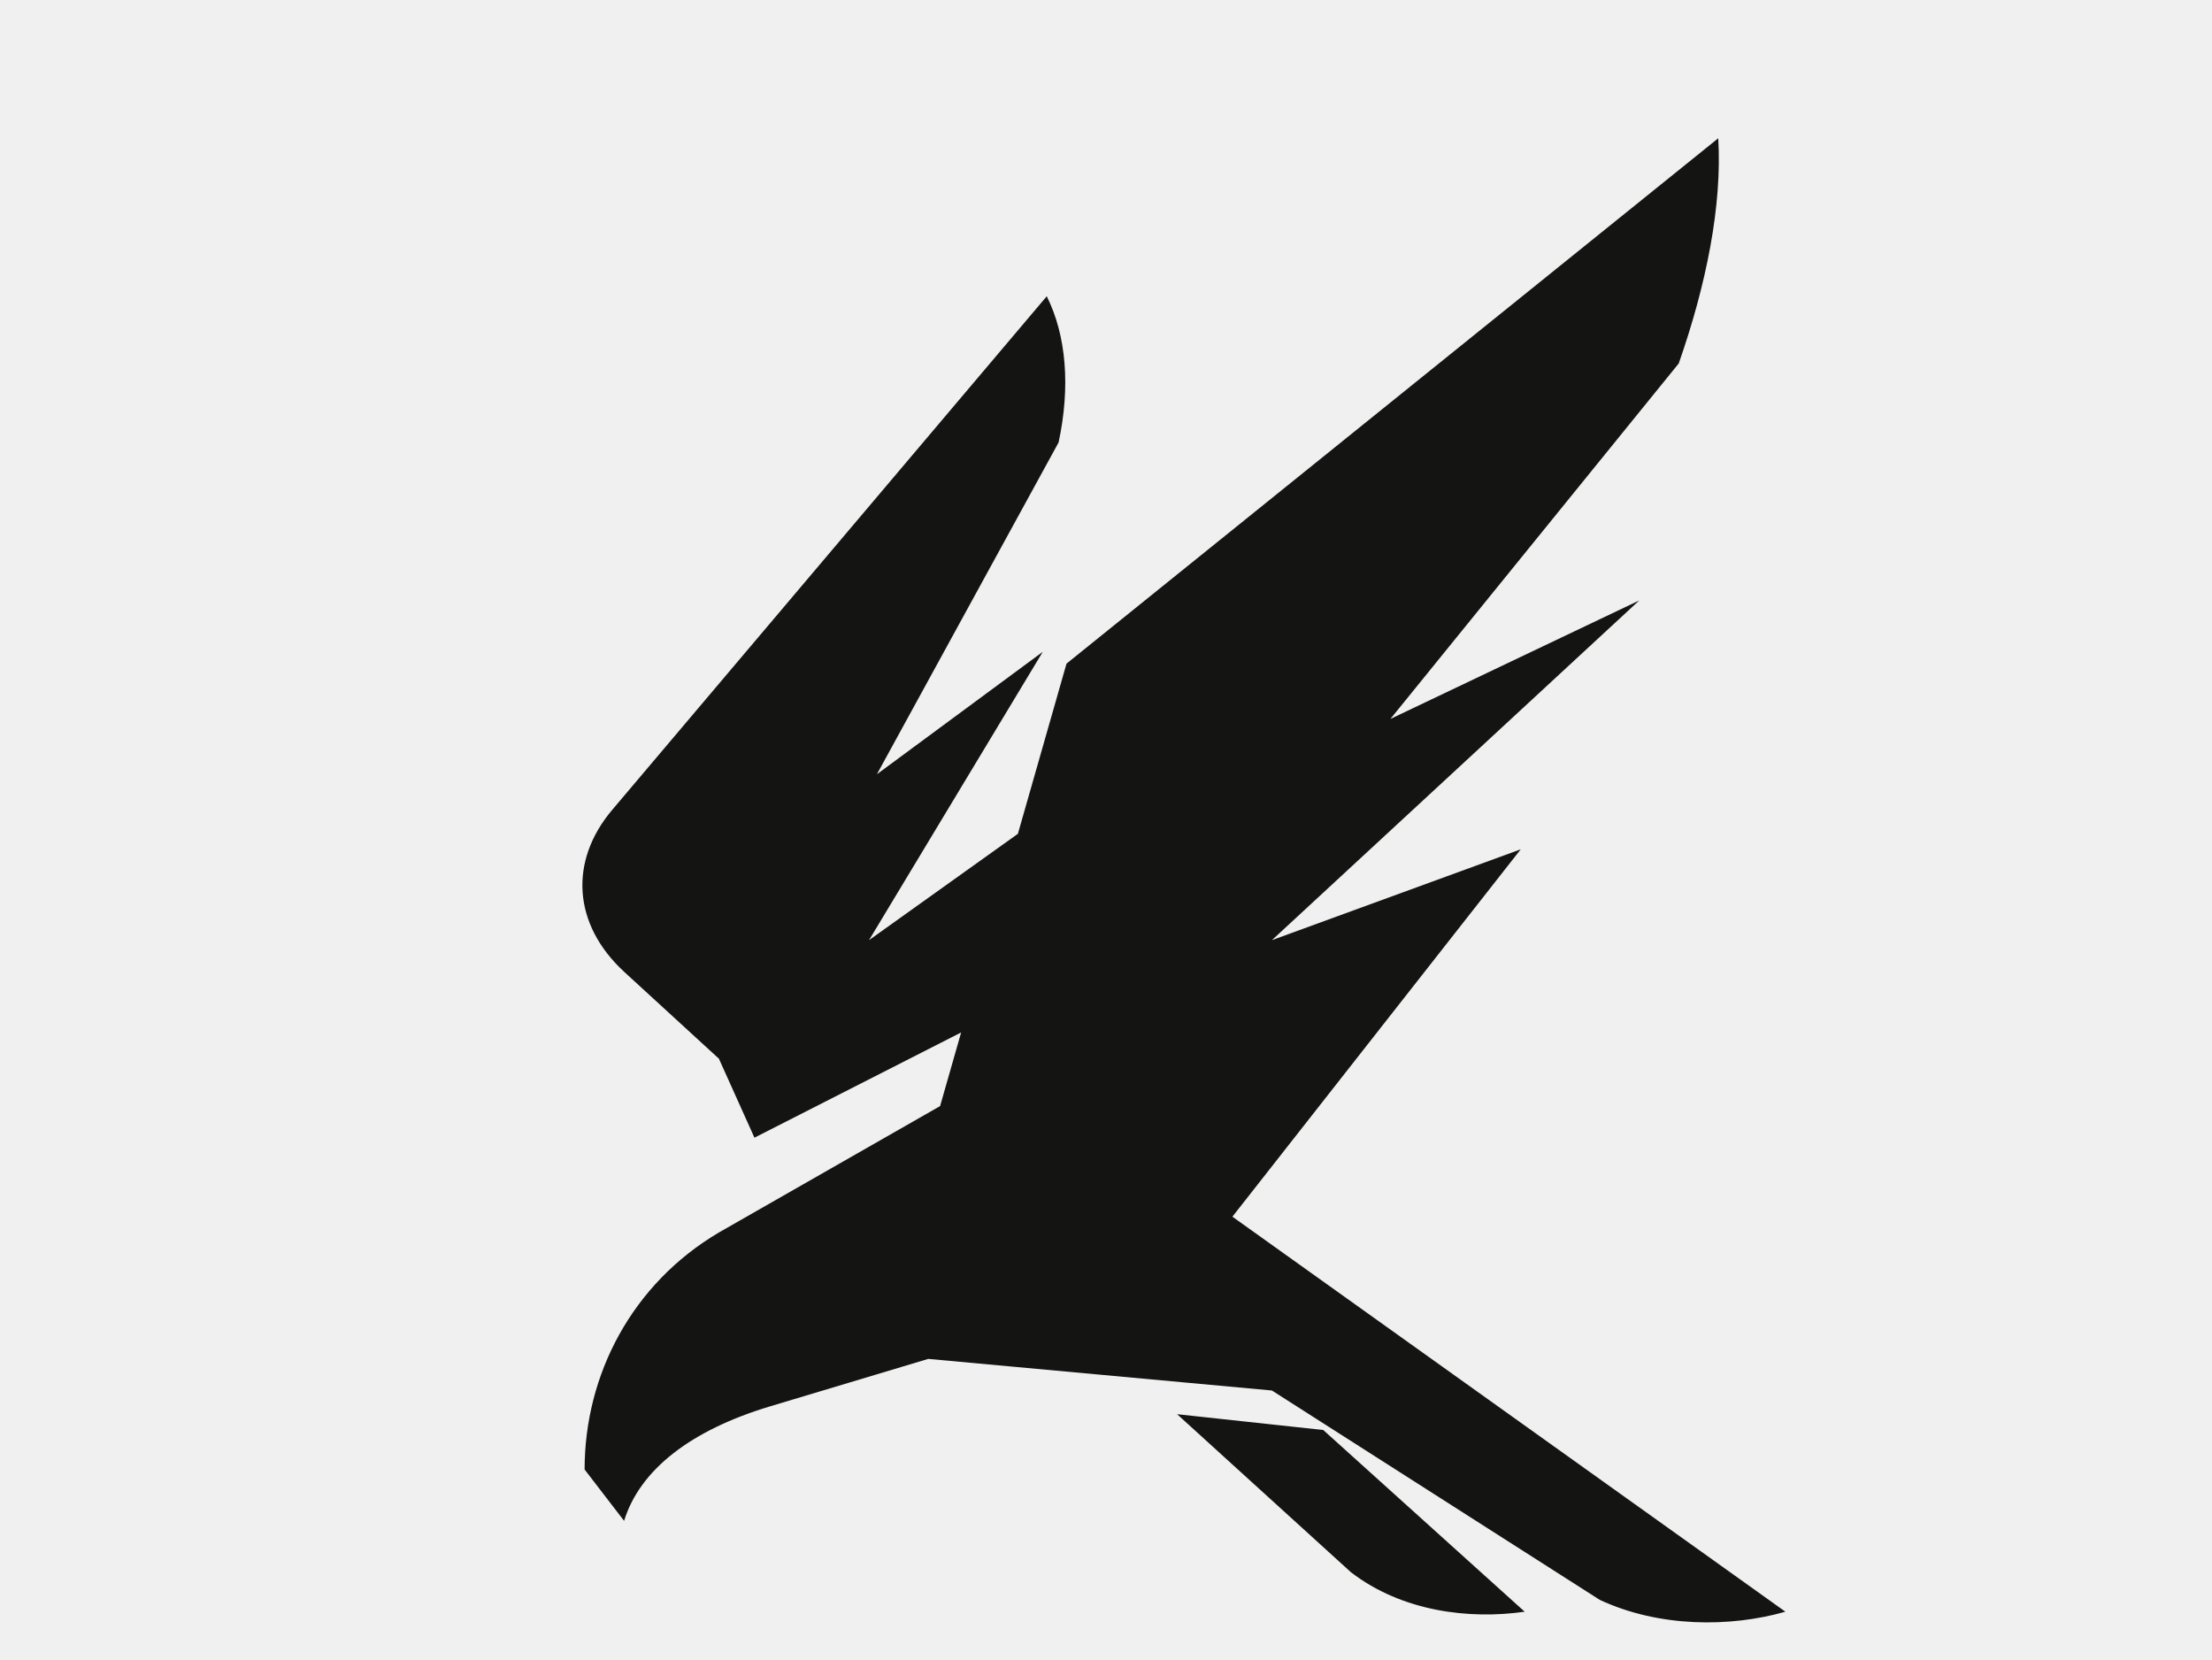
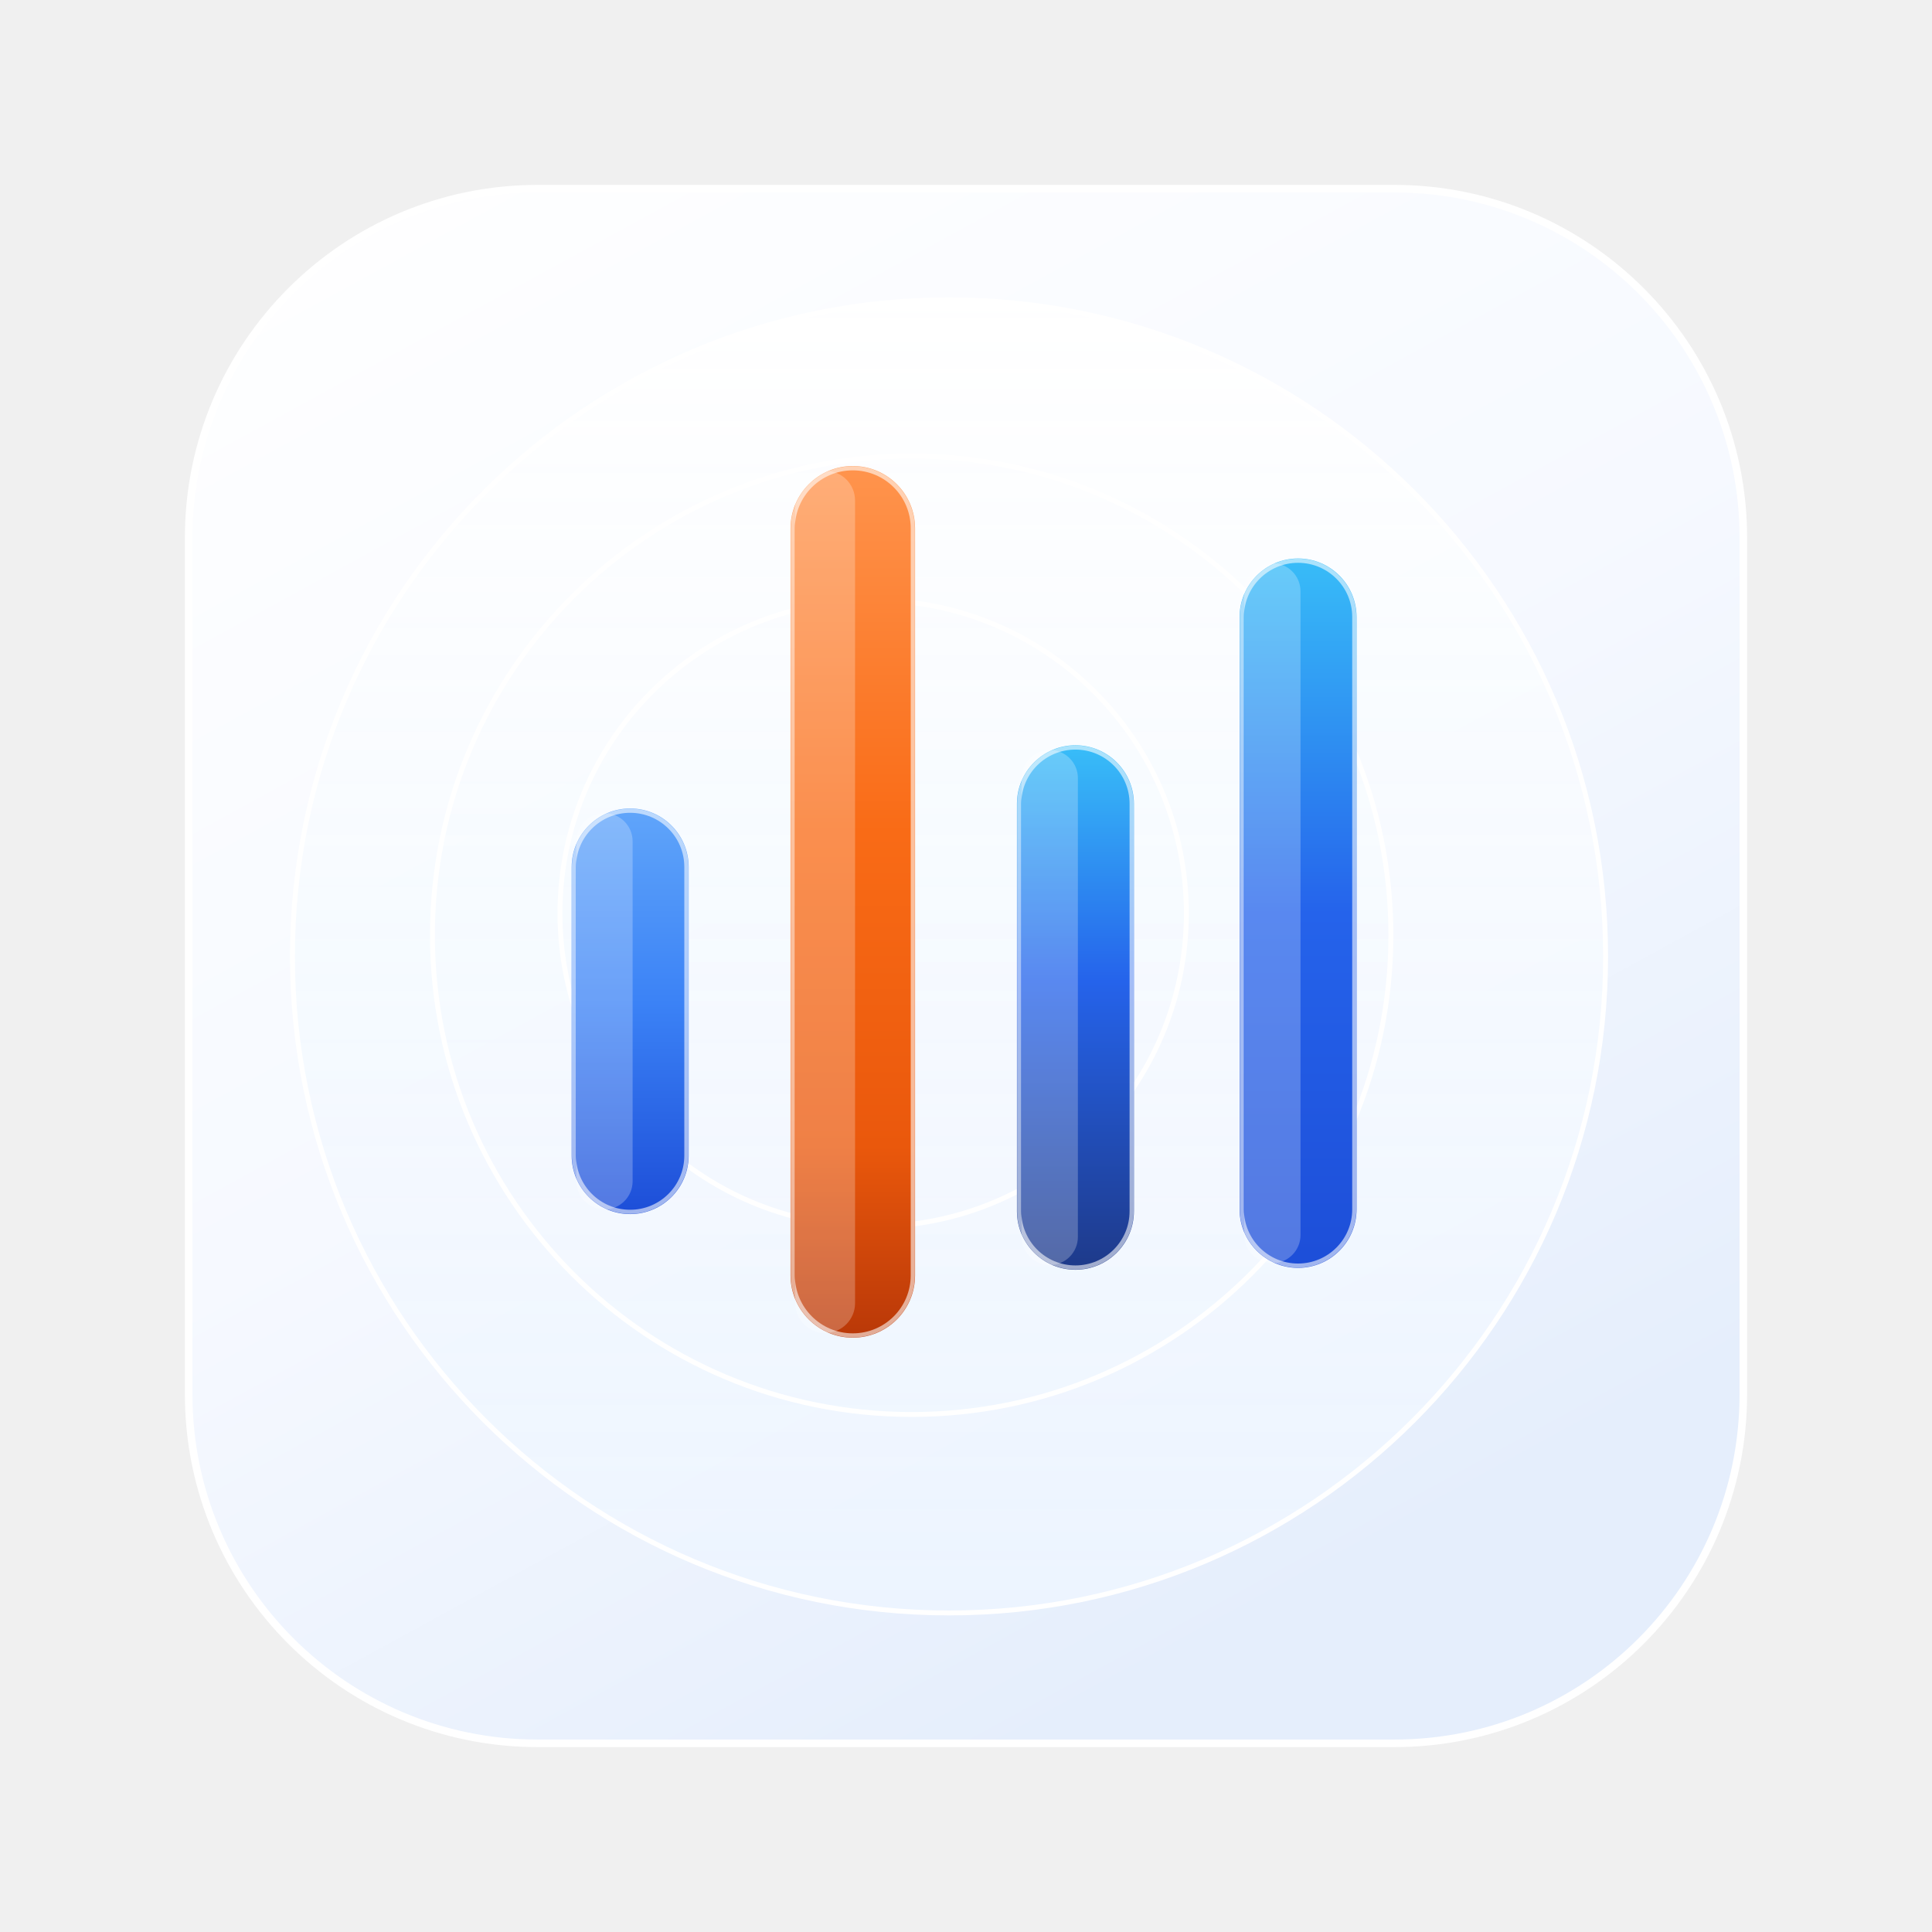
- <svg xmlns="http://www.w3.org/2000/svg" viewBox="0 0 56 42">
-   <path fill="#141413" d="M26.5 7.5 L15.5 20.5 C14.4 21.8 14.5 23.4 15.8 24.6 L18.2 26.8 L19.1 28.8 L24.6 26.0 L26.2 20.8 L22.0 23.8 L26.4 16.5 L22.2 19.6 L26.8 11.2 C27.1 9.8 27.0 8.5 26.5 7.5 Z M43.5 3.5 L27.0 16.8 L23.8 28.0 L18.2 31.2 C16.0 32.5 14.8 34.8 14.8 37.2 L15.8 38.5 C16.2 37.2 17.5 36.2 19.5 35.6 L23.5 34.4 L32.2 35.2 L40.5 40.5 C42.0 41.2 43.8 41.2 45.2 40.8 L31.2 30.8 L38.5 21.5 L32.2 23.8 L41.5 15.2 L35.2 18.2 L42.5 9.2 C43.2 7.2 43.6 5.2 43.5 3.5 Z M29.8 35.8 L34.2 39.8 C35.5 40.8 37.2 41.0 38.6 40.8 L33.5 36.2 Z" />
+ <svg xmlns="http://www.w3.org/2000/svg" width="1024" height="1024" viewBox="0 0 1024 1024" fill="none">
+   <defs>
+     <clipPath id="squircleClip">
+       <rect x="100" y="100" width="824" height="824" rx="185" ry="185" />
+     </clipPath>
+     <linearGradient id="bgGrad" x1="100" y1="100" x2="550" y2="924" gradientUnits="userSpaceOnUse">
+       <stop offset="0%" stop-color="#FFFFFF" />
+       <stop offset="55%" stop-color="#F6F9FF" />
+       <stop offset="100%" stop-color="#E5EEFC" />
+     </linearGradient>
+     <linearGradient id="discGrad" x1="512" y1="160" x2="512" y2="860" gradientUnits="userSpaceOnUse">
+       <stop offset="0%" stop-color="#FFFFFF" stop-opacity="0.96" />
+       <stop offset="100%" stop-color="#EDF5FF" stop-opacity="0.86" />
+     </linearGradient>
+     <linearGradient id="wellGrad" x1="300" y1="180" x2="720" y2="840" gradientUnits="userSpaceOnUse">
+       <stop offset="0%" stop-color="#E4EFFD" />
+       <stop offset="48%" stop-color="#F6FAFF" />
+       <stop offset="100%" stop-color="#FFFFFF" />
+     </linearGradient>
+     <linearGradient id="silkRimGrad" x1="160" y1="512" x2="860" y2="512" gradientUnits="userSpaceOnUse">
+       <stop offset="0%" stop-color="#F97316" stop-opacity="0.38" />
+       <stop offset="48%" stop-color="#FFFFFF" stop-opacity="0.98" />
+       <stop offset="100%" stop-color="#2563EB" stop-opacity="0.38" />
+     </linearGradient>
+     <linearGradient id="bar1Grad" x1="0" y1="0" x2="0" y2="1">
+       <stop offset="0%" stop-color="#60A5FA" />
+       <stop offset="48%" stop-color="#3B82F6" />
+       <stop offset="100%" stop-color="#1D4ED8" />
+     </linearGradient>
+     <linearGradient id="bar2Grad" x1="0" y1="0" x2="0" y2="1">
+       <stop offset="0%" stop-color="#FF944D" />
+       <stop offset="42%" stop-color="#F96B16" />
+       <stop offset="78%" stop-color="#EA580C" />
+       <stop offset="100%" stop-color="#B93808" />
+     </linearGradient>
+     <linearGradient id="bar3Grad" x1="0" y1="0" x2="0" y2="1">
+       <stop offset="0%" stop-color="#38BDF8" />
+       <stop offset="45%" stop-color="#2563EB" />
+       <stop offset="100%" stop-color="#1E3A8A" />
+     </linearGradient>
+     <linearGradient id="bar4Grad" x1="0" y1="0" x2="0" y2="1">
+       <stop offset="0%" stop-color="#38BDF8" />
+       <stop offset="50%" stop-color="#2563EB" />
+       <stop offset="100%" stop-color="#1D4ED8" />
+     </linearGradient>
+   </defs>
+   <g id="Byte-S4-P1-Golden-Slender">
+     <rect id="Squircle-Base" x="100" y="100" width="824" height="824" rx="185" fill="url(#bgGrad)" stroke="#FFFFFF" stroke-width="4" />
+     <g id="Clipped-Content" clip-path="url(#squircleClip)">
+       <g id="Sculpted-Porcelain-Ripple-Steps">
+         <circle id="Ripple-Step-1" cx="503.0" cy="506.9" r="348" fill="url(#discGrad)" stroke="#FFFFFF" stroke-width="2.6" />
+         <circle id="Ripple-Step-2" cx="483.2" cy="495.7" r="254" fill="url(#discGrad)" stroke="#FFFFFF" stroke-width="2.6" />
+         <circle id="Ripple-Step-3" cx="462.8" cy="484.1" r="166" fill="url(#discGrad)" stroke="#FFFFFF" stroke-width="2.6" />
+       </g>
+       <g id="S4-Jewel-Wave-Bars">
+         <g id="Bar-1-Sky-Azure">
+           <rect id="Bar-1-Sky-Azure-Body" x="303.0" y="428.5" width="62.0" height="215.0" rx="31.0" fill="url(#bar1Grad)" />
+           <rect id="Bar-1-Sky-Azure-LeftFacetSheen" x="305.5" y="431.0" width="29.8" height="210.0" rx="14.9" fill="#FFFFFF" fill-opacity="0.24" />
+           <rect id="Bar-1-Sky-Azure-SpecularRim" x="304.2" y="429.7" width="59.6" height="212.6" rx="29.8" fill="none" stroke="#FFFFFF" stroke-opacity="0.58" stroke-width="2.2" />
+         </g>
+         <g id="Bar-2-Primary-Orange-Peak">
+           <rect id="Bar-2-Primary-Orange-Peak-Body" x="419.0" y="247.0" width="66.0" height="462.0" rx="33.0" fill="url(#bar2Grad)" />
+           <rect id="Bar-2-Primary-Orange-Peak-LeftFacetSheen" x="421.5" y="249.5" width="31.7" height="457.0" rx="15.8" fill="#FFFFFF" fill-opacity="0.24" />
+           <rect id="Bar-2-Primary-Orange-Peak-SpecularRim" x="420.2" y="248.2" width="63.6" height="459.6" rx="31.8" fill="none" stroke="#FFFFFF" stroke-opacity="0.58" stroke-width="2.2" />
+         </g>
+         <g id="Bar-3-Sapphire-Trough">
+           <rect id="Bar-3-Sapphire-Trough-Body" x="539.0" y="395.0" width="62.0" height="278.0" rx="31.0" fill="url(#bar3Grad)" />
+           <rect id="Bar-3-Sapphire-Trough-LeftFacetSheen" x="541.5" y="397.5" width="29.8" height="273.0" rx="14.9" fill="#FFFFFF" fill-opacity="0.24" />
+           <rect id="Bar-3-Sapphire-Trough-SpecularRim" x="540.2" y="396.2" width="59.6" height="275.6" rx="29.8" fill="none" stroke="#FFFFFF" stroke-opacity="0.58" stroke-width="2.2" />
+         </g>
+         <g id="Bar-4-Secondary-Blue-Crest">
+           <rect id="Bar-4-Secondary-Blue-Crest-Body" x="657.0" y="296.0" width="62.0" height="376.0" rx="31.0" fill="url(#bar4Grad)" />
+           <rect id="Bar-4-Secondary-Blue-Crest-LeftFacetSheen" x="659.5" y="298.5" width="29.8" height="371.0" rx="14.9" fill="#FFFFFF" fill-opacity="0.24" />
+           <rect id="Bar-4-Secondary-Blue-Crest-SpecularRim" x="658.2" y="297.2" width="59.6" height="373.6" rx="29.8" fill="none" stroke="#FFFFFF" stroke-opacity="0.58" stroke-width="2.2" />
+         </g>
+       </g>
+     </g>
+   </g>
</svg>
